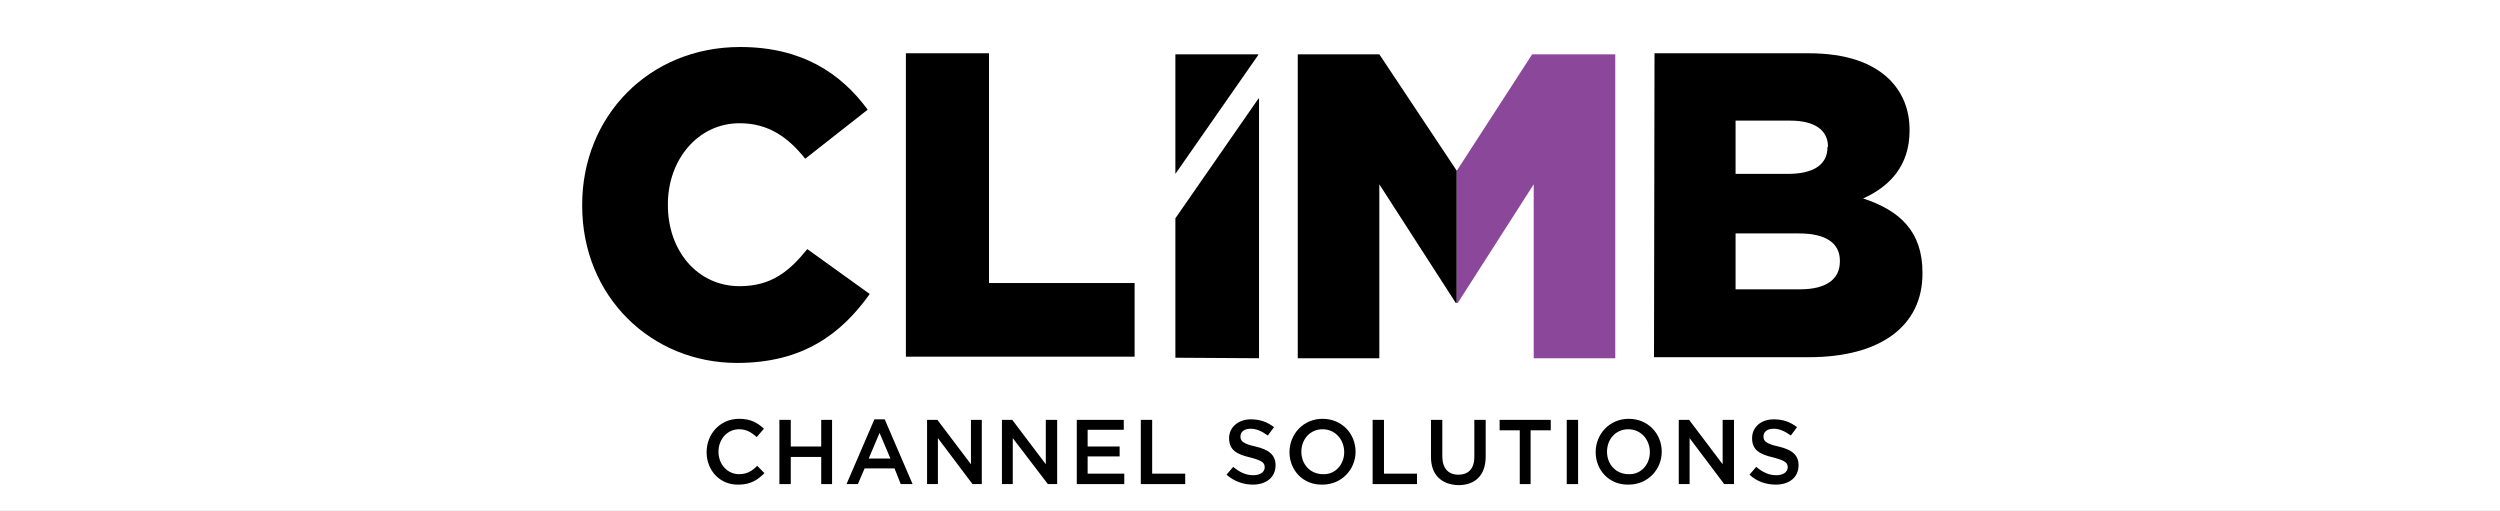
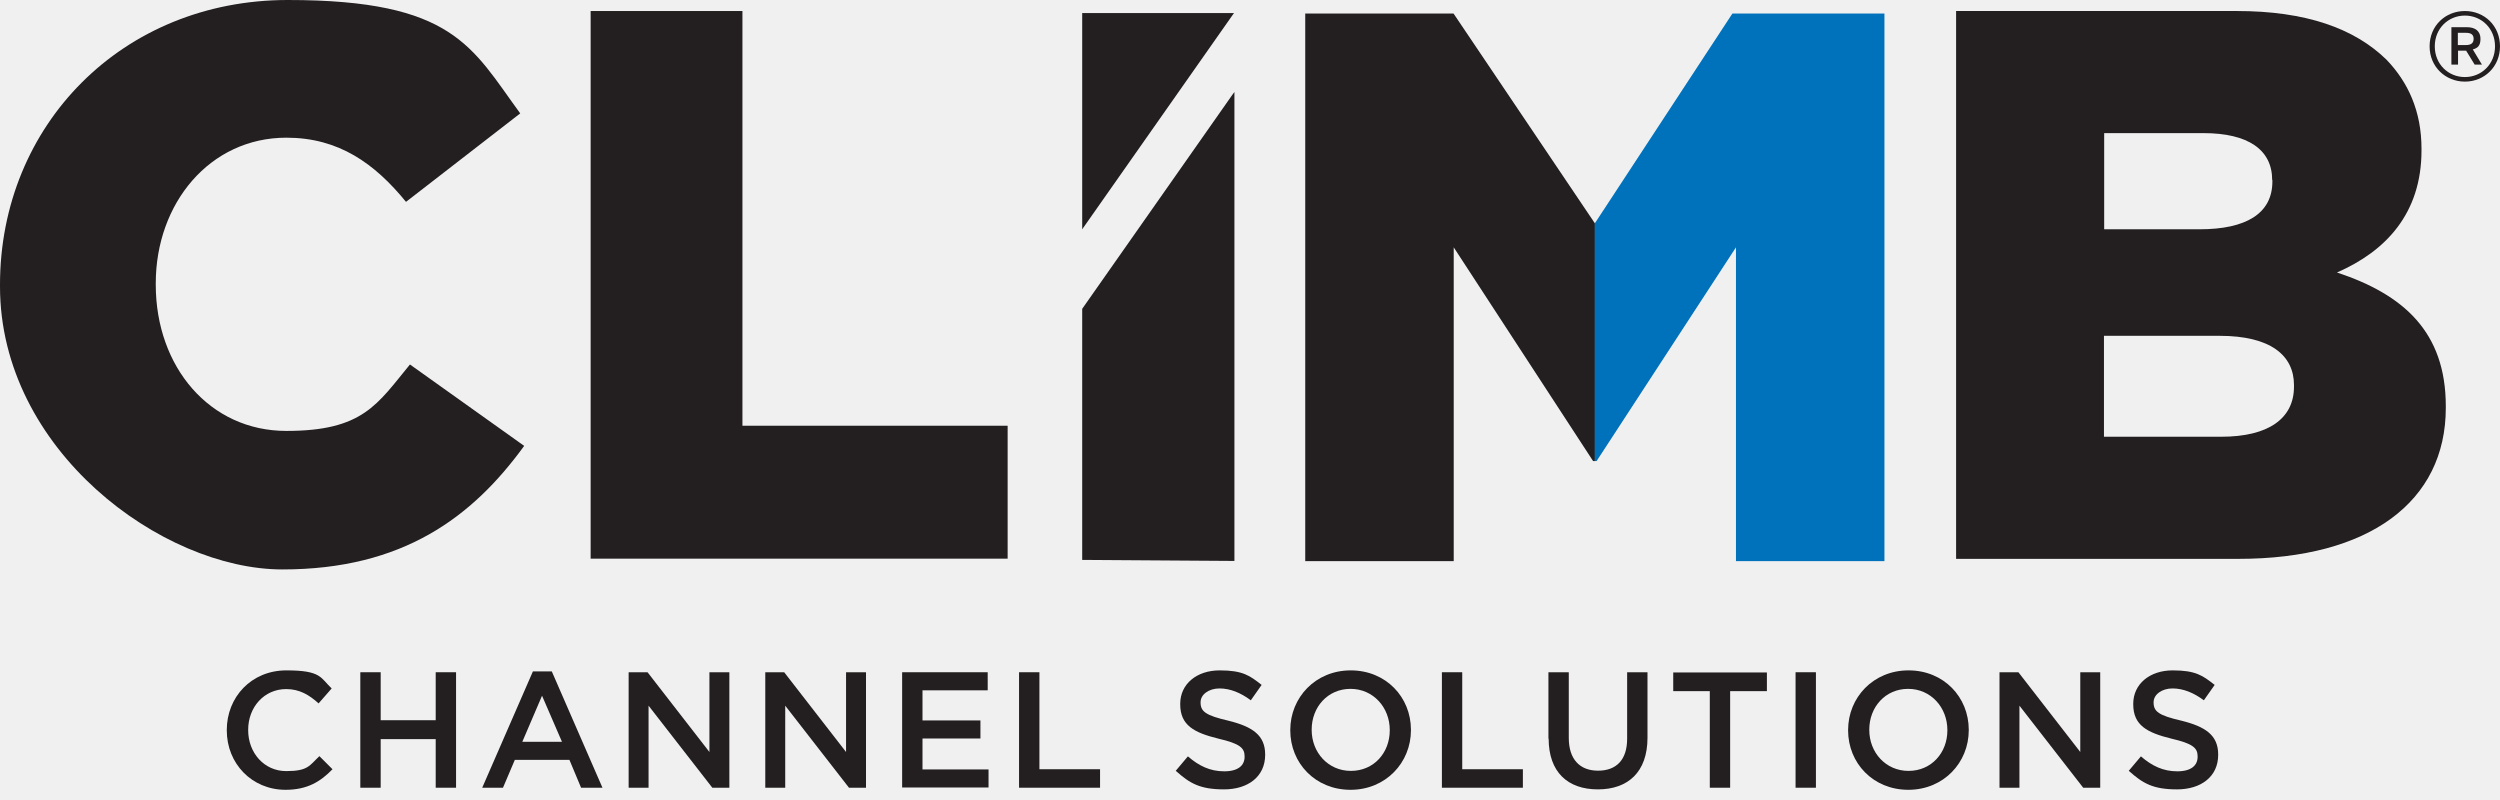
- <svg xmlns="http://www.w3.org/2000/svg" width="196" height="40" viewBox="0 0 196 40" fill="none">
-   <rect width="196" height="40" fill="white" />
-   <path d="M55.398 35.456C55.398 34.023 56.451 32.835 57.949 32.835C58.88 32.835 59.406 33.163 59.891 33.613L59.325 34.268C58.92 33.9 58.515 33.654 57.949 33.654C57.017 33.654 56.329 34.432 56.329 35.414C56.329 36.397 57.017 37.175 57.949 37.175C58.556 37.175 58.96 36.929 59.365 36.52L59.932 37.093C59.406 37.625 58.839 37.994 57.908 37.994C56.451 38.035 55.398 36.888 55.398 35.456Z" fill="black" />
-   <path d="M61.105 32.917H61.996V35.005H64.384V32.917H65.234V37.953H64.384V35.824H61.996V37.953H61.105V32.917Z" fill="black" />
-   <path d="M68.553 32.876H69.362L71.548 37.953H70.617L70.132 36.725H67.784L67.258 37.953H66.367L68.553 32.876ZM69.808 35.947L68.958 33.941L68.108 35.947H69.808Z" fill="black" />
-   <path d="M72.682 32.917H73.491L76.122 36.397V32.917H76.972V37.953H76.244L73.532 34.35V37.953H72.682V32.917Z" fill="black" />
-   <path d="M78.551 32.917H79.36L81.991 36.397V32.917H82.882V37.953H82.153L79.401 34.35V37.953H78.551V32.917Z" fill="black" />
-   <path d="M84.42 32.917H88.103V33.695H85.27V35.005H87.779V35.783H85.27V37.134H88.144V37.953H84.42V32.917Z" fill="black" />
-   <path d="M89.439 32.917H90.33V37.134H92.921V37.953H89.439V32.917Z" fill="black" />
-   <path d="M96.158 37.216L96.684 36.602C97.17 37.011 97.656 37.257 98.263 37.257C98.789 37.257 99.153 37.011 99.153 36.643C99.153 36.274 98.951 36.111 98.02 35.865C96.968 35.619 96.361 35.292 96.361 34.35C96.361 33.49 97.089 32.876 98.061 32.876C98.789 32.876 99.356 33.081 99.882 33.49L99.396 34.145C98.951 33.818 98.506 33.613 98.061 33.613C97.534 33.613 97.251 33.859 97.251 34.227C97.251 34.596 97.494 34.8 98.425 35.005C99.477 35.251 100.004 35.66 100.004 36.479C100.004 37.421 99.275 37.994 98.222 37.994C97.494 37.994 96.765 37.748 96.158 37.216Z" fill="black" />
-   <path d="M101.096 35.456C101.096 34.023 102.189 32.835 103.686 32.835C105.224 32.835 106.277 34.023 106.277 35.414C106.277 36.806 105.184 37.994 103.686 37.994C102.148 38.035 101.096 36.847 101.096 35.456ZM105.386 35.456C105.386 34.473 104.698 33.654 103.686 33.654C102.715 33.654 102.027 34.432 102.027 35.414C102.027 36.397 102.715 37.175 103.727 37.175C104.698 37.216 105.386 36.397 105.386 35.456Z" fill="black" />
-   <path d="M107.613 32.917H108.504V37.134H111.094V37.953H107.613V32.917Z" fill="black" />
-   <path d="M112.188 35.824V32.917H113.078V35.783C113.078 36.725 113.564 37.216 114.333 37.216C115.102 37.216 115.588 36.766 115.588 35.824V32.917H116.478V35.783C116.478 37.298 115.628 38.035 114.333 38.035C113.038 37.994 112.188 37.257 112.188 35.824Z" fill="black" />
-   <path d="M119.149 33.736H117.57V32.917H121.578V33.736H119.999V37.953H119.149V33.736Z" fill="black" />
-   <path d="M123.723 32.917H122.832V37.953H123.723V32.917Z" fill="black" />
-   <path d="M125.1 35.456C125.1 34.023 126.192 32.835 127.69 32.835C129.228 32.835 130.281 34.023 130.281 35.414C130.281 36.806 129.188 37.994 127.69 37.994C126.152 38.035 125.1 36.847 125.1 35.456ZM129.35 35.456C129.35 34.473 128.662 33.654 127.65 33.654C126.678 33.654 125.99 34.432 125.99 35.414C125.99 36.397 126.678 37.175 127.69 37.175C128.662 37.216 129.35 36.397 129.35 35.456Z" fill="black" />
-   <path d="M131.615 32.917H132.425L135.056 36.397V32.917H135.946V37.953H135.177L132.465 34.35V37.953H131.615V32.917Z" fill="black" />
-   <path d="M137.162 37.216L137.688 36.602C138.174 37.011 138.66 37.257 139.267 37.257C139.793 37.257 140.157 37.011 140.157 36.643C140.157 36.274 139.955 36.111 139.024 35.865C137.972 35.619 137.364 35.292 137.364 34.35C137.364 33.49 138.053 32.876 139.065 32.876C139.793 32.876 140.36 33.081 140.886 33.49L140.4 34.145C139.955 33.818 139.51 33.613 139.065 33.613C138.538 33.613 138.255 33.859 138.255 34.227C138.255 34.596 138.498 34.8 139.429 35.005C140.481 35.251 141.007 35.66 141.007 36.479C141.007 37.421 140.279 37.994 139.226 37.994C138.457 37.994 137.729 37.748 137.162 37.216Z" fill="black" />
-   <path d="M114.211 13.388L108.14 4.258H101.744V28.086H108.14V14.452L114.13 23.746H114.211V13.388Z" fill="black" />
-   <path d="M45.643 16.131V16.049C45.643 9.13 50.864 3.685 58.029 3.685C62.845 3.685 65.922 5.732 68.026 8.598L63.129 12.446C61.793 10.768 60.255 9.662 57.988 9.662C54.709 9.662 52.362 12.528 52.362 16.008V16.09C52.362 19.652 54.669 22.436 57.988 22.436C60.457 22.436 61.874 21.29 63.291 19.529L68.188 23.05C65.962 26.162 62.967 28.454 57.786 28.454C51.066 28.454 45.643 23.255 45.643 16.131Z" fill="black" />
-   <path d="M71.022 4.176H77.538V22.19H88.953V27.963H71.022V4.176Z" fill="black" />
-   <path d="M114.211 13.388L120.121 4.258H126.637V28.086H120.242V14.452L114.292 23.746H114.211V13.388Z" fill="#8B489B" />
-   <path d="M129.714 4.176H141.776C144.731 4.176 146.836 4.913 148.212 6.305C149.143 7.288 149.71 8.557 149.71 10.194V10.235C149.71 12.979 148.172 14.616 146.067 15.558C148.941 16.5 150.722 18.137 150.722 21.372V21.453C150.722 25.548 147.443 28.004 141.817 28.004H129.674L129.714 4.176ZM143.315 11.505C143.315 10.194 142.262 9.457 140.36 9.457H136.069V13.633H140.157C142.141 13.633 143.274 12.938 143.274 11.546V11.505H143.315ZM141.048 18.301H136.069V22.682H141.129C143.153 22.682 144.246 21.904 144.246 20.512V20.43C144.246 19.12 143.234 18.301 141.048 18.301Z" fill="black" />
-   <path d="M92.15 17.114V28.045L98.708 28.086V7.697L98.627 7.779" fill="black" />
-   <path d="M98.627 4.34L98.667 4.258H92.15V13.633L98.627 4.34Z" fill="black" />
+ <svg xmlns="http://www.w3.org/2000/svg" width="125" height="40" viewBox="0 0 125 40" fill="none">
+   <path d="M11.339 36.52V36.499C11.339 34.858 12.564 33.519 14.319 33.519C16.074 33.519 16.022 33.893 16.583 34.422L15.929 35.17C15.461 34.744 14.973 34.454 14.309 34.454C13.208 34.454 12.409 35.357 12.409 36.489V36.51C12.409 37.641 13.208 38.555 14.309 38.555C15.41 38.555 15.472 38.275 15.97 37.807L16.625 38.462C16.022 39.085 15.358 39.49 14.278 39.49C12.595 39.49 11.339 38.181 11.339 36.52Z" fill="#231F20" />
+   <path d="M18.016 33.612H19.034V36.011H21.785V33.612H22.803V39.386H21.785V36.956H19.034V39.386H18.016V33.612Z" fill="#231F20" />
+   <path d="M26.645 33.571H27.59L30.123 39.386H29.054L28.472 37.994H25.741L25.149 39.386H24.111L26.645 33.571ZM28.099 37.091L27.102 34.786L26.115 37.091H28.099Z" fill="#231F20" />
+   <path d="M31.442 33.612H32.377L35.471 37.6V33.612H36.468V39.386H35.616L32.428 35.284V39.386H31.432V33.612H31.442Z" fill="#231F20" />
+   <path d="M38.275 33.612H39.209L42.303 37.6V33.612H43.3V39.386H42.449L39.261 35.284V39.386H38.264V33.612H38.275Z" fill="#231F20" />
+   <path d="M45.107 33.612H49.385V34.516H46.125V36.022H49.022V36.925H46.125V38.472H49.427V39.375H45.107V33.602V33.612Z" fill="#231F20" />
+   <path d="M50.953 33.612H51.971V38.462H55.003V39.386H50.953V33.612Z" fill="#231F20" />
+   <path d="M58.783 38.545L59.395 37.818C59.946 38.296 60.506 38.566 61.212 38.566C61.919 38.566 62.23 38.264 62.23 37.839V37.818C62.23 37.403 62.002 37.184 60.932 36.935C59.707 36.634 59.011 36.271 59.011 35.212V35.191C59.011 34.204 59.831 33.519 60.984 33.519C62.137 33.519 62.49 33.779 63.081 34.246L62.541 35.014C62.022 34.63 61.503 34.422 60.974 34.422C60.444 34.422 60.029 34.724 60.029 35.108V35.129C60.029 35.575 60.288 35.772 61.41 36.032C62.635 36.333 63.258 36.769 63.258 37.724V37.745C63.258 38.825 62.407 39.469 61.202 39.469C59.998 39.469 59.489 39.168 58.793 38.545H58.783Z" fill="#231F20" />
+   <path d="M64.514 36.52V36.499C64.514 34.879 65.771 33.519 67.536 33.519C69.301 33.519 70.547 34.859 70.547 36.489V36.51C70.547 38.129 69.291 39.49 67.526 39.49C65.76 39.49 64.514 38.15 64.514 36.52ZM69.488 36.52V36.499C69.488 35.378 68.668 34.443 67.526 34.443C66.383 34.443 65.584 35.357 65.584 36.478V36.499C65.584 37.621 66.404 38.545 67.546 38.545C68.689 38.545 69.488 37.641 69.488 36.52Z" fill="#231F20" />
+   <path d="M72.095 33.612H73.112V38.462H76.144V39.386H72.095V33.612Z" fill="#231F20" />
+   <path d="M77.421 36.935V33.612H78.439V36.894C78.439 37.963 78.99 38.534 79.903 38.534C80.817 38.534 81.357 37.994 81.357 36.935V33.612H82.375V36.883C82.375 38.607 81.398 39.469 79.893 39.469C78.387 39.469 77.432 38.607 77.432 36.925L77.421 36.935Z" fill="#231F20" />
+   <path d="M85.49 34.557H83.662V33.623H88.345V34.557H86.507V39.386H85.49V34.557Z" fill="#231F20" />
+   <path d="M89.778 33.612H90.796V39.386H89.778V33.612Z" fill="#231F20" />
+   <path d="M92.405 36.52V36.499C92.405 34.879 93.662 33.519 95.427 33.519C97.192 33.519 98.438 34.859 98.438 36.489V36.51C98.438 38.129 97.182 39.49 95.417 39.49C93.651 39.49 92.405 38.15 92.405 36.52ZM97.369 36.52V36.499C97.369 35.378 96.548 34.443 95.406 34.443C94.264 34.443 93.464 35.357 93.464 36.478V36.499C93.464 37.621 94.285 38.545 95.427 38.545C96.569 38.545 97.369 37.641 97.369 36.52Z" fill="#231F20" />
+   <path d="M99.985 33.612H100.92L104.014 37.6V33.612H105.011V39.386H104.16L100.972 35.284V39.386H99.975V33.612H99.985Z" fill="#231F20" />
+   <path d="M106.434 38.545L107.046 37.818C107.597 38.296 108.157 38.566 108.864 38.566C109.57 38.566 109.881 38.264 109.881 37.839V37.818C109.881 37.403 109.653 37.184 108.583 36.935C107.358 36.634 106.662 36.271 106.662 35.212V35.191C106.662 34.204 107.483 33.519 108.635 33.519C109.788 33.519 110.141 33.779 110.733 34.246L110.193 35.014C109.674 34.63 109.154 34.422 108.625 34.422C108.095 34.422 107.68 34.724 107.68 35.108V35.129C107.68 35.575 107.939 35.772 109.061 36.032C110.286 36.333 110.909 36.769 110.909 37.724V37.745C110.909 38.825 110.058 39.469 108.853 39.469C107.649 39.469 107.14 39.168 106.444 38.545H106.434Z" fill="#231F20" />
+   <path d="M79.748 11.173L72.676 0.675H65.262V28.057H72.686V12.367L79.654 23.052H79.748V11.173Z" fill="#231F20" />
+   <path d="M0 14.319V14.236C0 6.261 6.106 0 14.392 0C22.678 0 23.582 2.347 26.011 5.67L20.3 10.093C18.732 8.172 16.936 6.884 14.319 6.884C10.488 6.884 7.788 10.166 7.788 14.164V14.236C7.788 18.348 10.488 21.546 14.319 21.546C18.151 21.546 18.857 20.217 20.498 18.224L26.209 22.294C23.623 25.856 20.145 28.472 14.122 28.472C8.099 28.472 0 22.502 0 14.319Z" fill="#231F20" />
+   <path d="M29.532 0.551H37.122V21.287H50.382V27.933H29.532V0.551Z" fill="#231F20" />
+   <path d="M79.737 11.173L86.621 0.675H94.222V28.057H86.798V12.367L79.831 23.052H79.737V11.173Z" fill="#0072BC" />
+   <path d="M97.805 0.551H111.844C115.281 0.551 117.711 1.412 119.32 2.98C120.41 4.112 121.075 5.566 121.075 7.435V7.518C121.075 10.685 119.279 12.565 116.849 13.624C120.172 14.724 122.29 16.593 122.29 20.311V20.394C122.29 25.087 118.458 27.943 111.927 27.943H97.805V0.551ZM113.609 9.003C113.609 7.477 112.394 6.656 110.172 6.656H105.209V11.464H109.985C112.29 11.464 113.619 10.685 113.619 9.076V8.993L113.609 9.003ZM110.992 16.791H105.198V21.837H111.065C113.412 21.837 114.699 20.934 114.699 19.335V19.252C114.699 17.767 113.526 16.791 110.982 16.791H110.992Z" fill="#231F20" />
+   <path d="M54.11 15.441V27.995L61.721 28.047V4.6L61.628 4.725" fill="#231F20" />
+   <path d="M61.617 0.769L61.7 0.654H54.11V11.464L61.617 0.769Z" fill="#231F20" />
+   <path d="M125 2.316C125 3.344 124.211 4.081 123.245 4.081C122.279 4.081 121.48 3.344 121.48 2.316C121.48 1.288 122.269 0.551 123.245 0.551C124.221 0.551 125 1.288 125 2.316ZM124.751 2.316C124.751 1.423 124.076 0.779 123.245 0.779C122.414 0.779 121.739 1.423 121.739 2.316C121.739 3.209 122.414 3.853 123.245 3.853C124.076 3.853 124.751 3.209 124.751 2.316ZM122.57 3.23V1.36H123.349C123.764 1.36 124.024 1.558 124.024 1.942C124.024 2.326 123.847 2.409 123.64 2.472L124.097 3.23H123.733L123.307 2.534H122.902V3.23H122.57ZM123.297 2.253C123.557 2.253 123.681 2.15 123.681 1.942C123.681 1.734 123.557 1.641 123.297 1.641H122.892V2.253H123.297Z" fill="#231F20" />
</svg>
